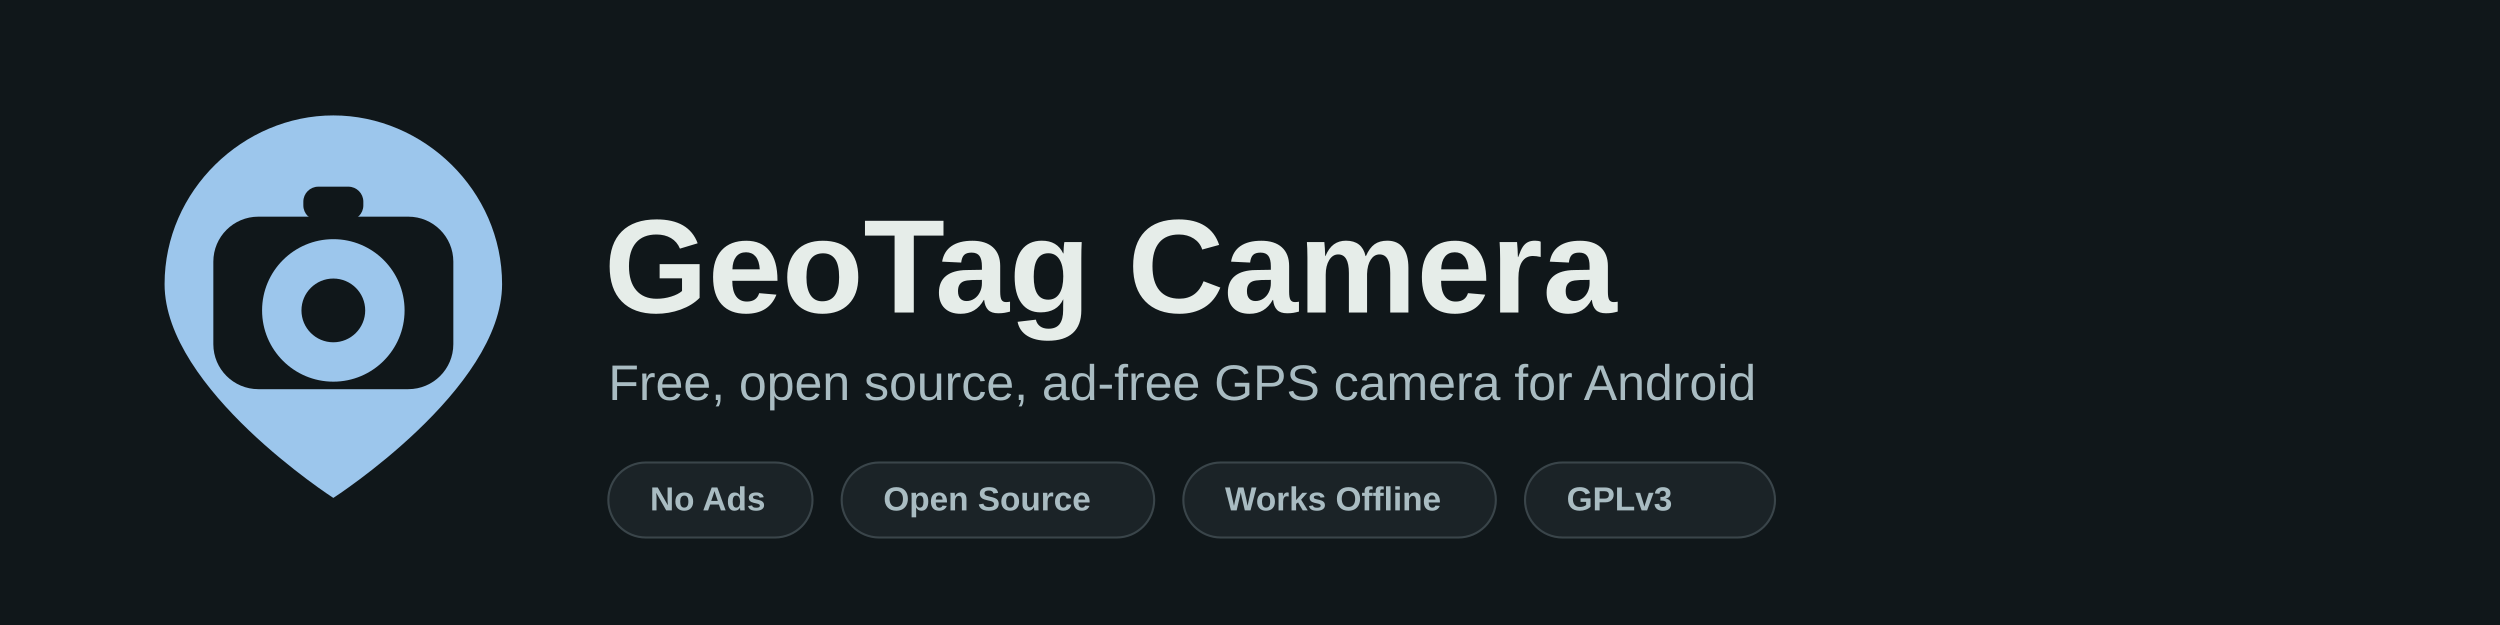
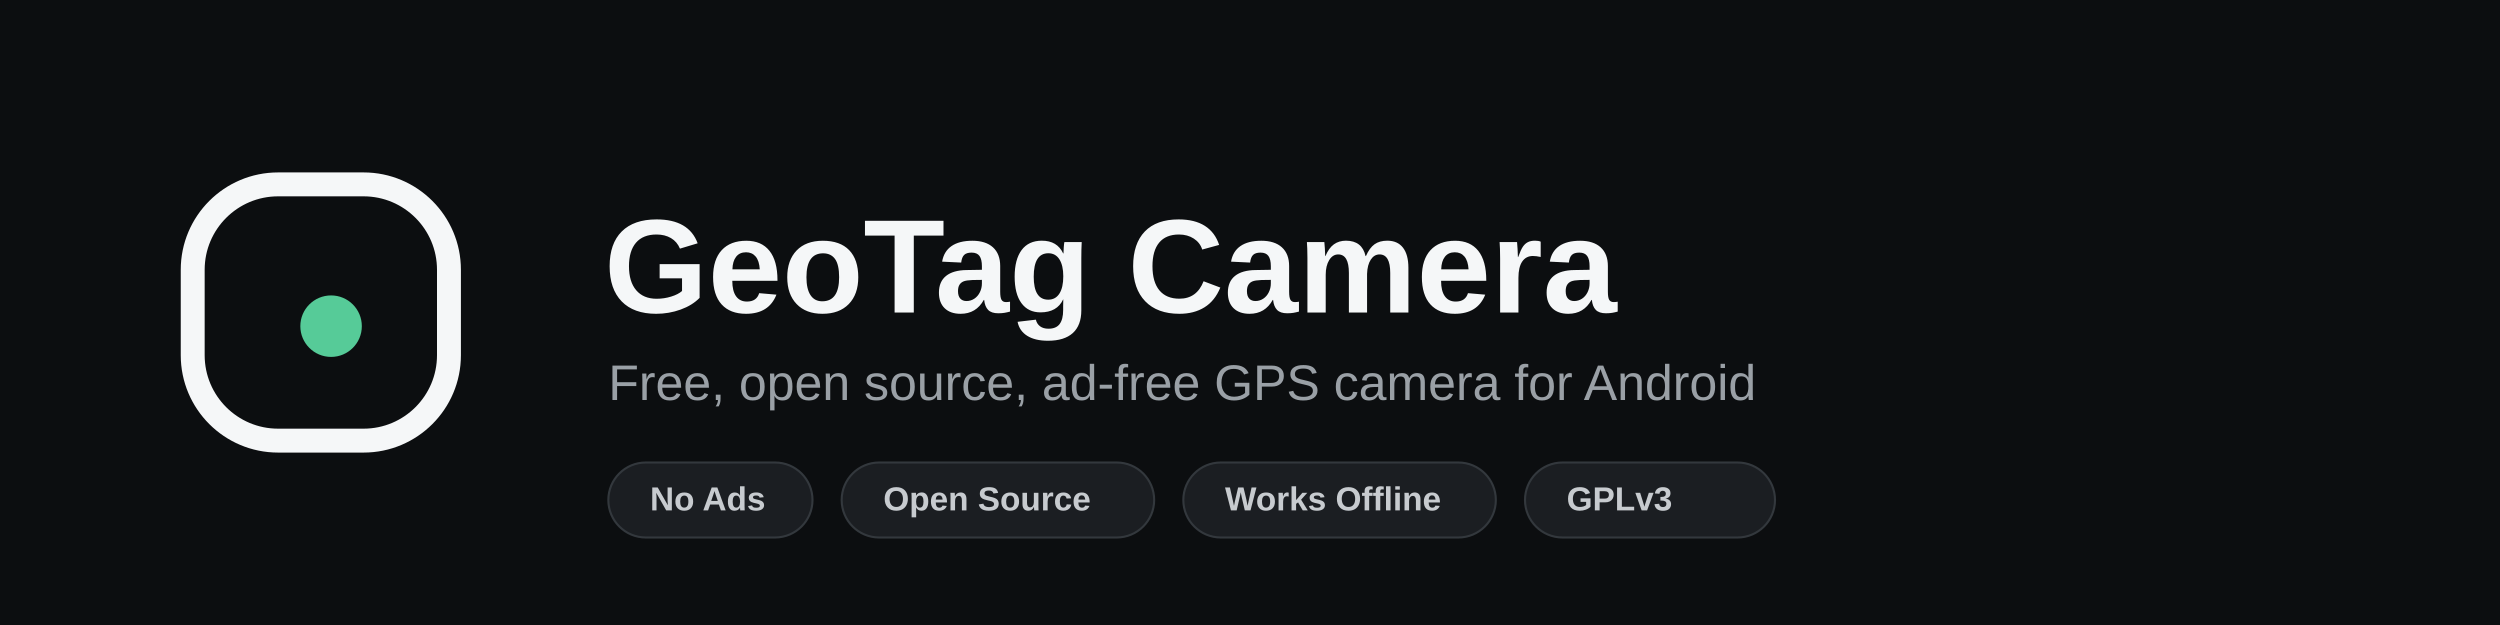
<svg xmlns="http://www.w3.org/2000/svg" viewBox="0 0 1200 300" width="1200" height="300" role="img" aria-label="GeoTag Camera">
-   <rect width="1200" height="300" fill="#10171A" />
-   <g transform="translate(70,50) scale(0.9)">
-     <path fill="#9CC6EC" d="M100,6 C52,6 10,46 10,96 C10,152 100,210 100,210 C100,210 190,152 190,96 C190,46 148,6 100,6 Z" />
-     <rect fill="#10171A" x="36" y="60" width="128" height="92" rx="24" />
-     <rect fill="#10171A" x="84" y="44" width="32" height="18" rx="8" />
-     <circle fill="#9CC6EC" cx="100" cy="110" r="38" />
-     <circle fill="#10171A" cx="100" cy="110" r="17" />
+   <rect width="1200" height="300" fill="#0C0E10" />
+   <g transform="translate(72,68) scale(0.82)">
+     <rect x="25" y="25" width="150" height="150" rx="50" fill="none" stroke="#F5F7F8" stroke-width="14" />
+     <circle cx="106" cy="108" r="18" fill="#56CB98" />
  </g>
-   <text x="290" y="150" font-family="Arial, Helvetica, sans-serif" font-size="64" font-weight="800" fill="#E6EDE9">GeoTag Camera</text>
-   <text x="292" y="192" font-family="Arial, Helvetica, sans-serif" font-size="24" fill="#A9BCC2">Free, open source, ad-free GPS camera for Android</text>
-   <g font-family="Arial, Helvetica, sans-serif" font-size="16" font-weight="600" fill="#A9BCC2">
-     <rect x="292" y="222" width="98" height="36" rx="18" fill="#1B2327" stroke="#3A454A" />
+   <text x="290" y="150" font-family="Arial, Helvetica, sans-serif" font-size="64" font-weight="800" fill="#F5F7F8">GeoTag Camera</text>
+   <text x="292" y="192" font-family="Arial, Helvetica, sans-serif" font-size="24" fill="#9AA0A6">Free, open source, ad-free GPS camera for Android</text>
+   <g font-family="Arial, Helvetica, sans-serif" font-size="16" font-weight="600" fill="#C7CBCF">
+     <rect x="292" y="222" width="98" height="36" rx="18" fill="#1B1E22" stroke="#33383D" />
    <text x="312" y="245">No Ads</text>
-     <rect x="404" y="222" width="150" height="36" rx="18" fill="#1B2327" stroke="#3A454A" />
+     <rect x="404" y="222" width="150" height="36" rx="18" fill="#1B1E22" stroke="#33383D" />
    <text x="424" y="245">Open Source</text>
-     <rect x="568" y="222" width="150" height="36" rx="18" fill="#1B2327" stroke="#3A454A" />
+     <rect x="568" y="222" width="150" height="36" rx="18" fill="#1B1E22" stroke="#33383D" />
    <text x="588" y="245">Works Offline</text>
-     <rect x="732" y="222" width="120" height="36" rx="18" fill="#1B2327" stroke="#3A454A" />
+     <rect x="732" y="222" width="120" height="36" rx="18" fill="#1B1E22" stroke="#33383D" />
    <text x="752" y="245">GPLv3</text>
  </g>
</svg>
